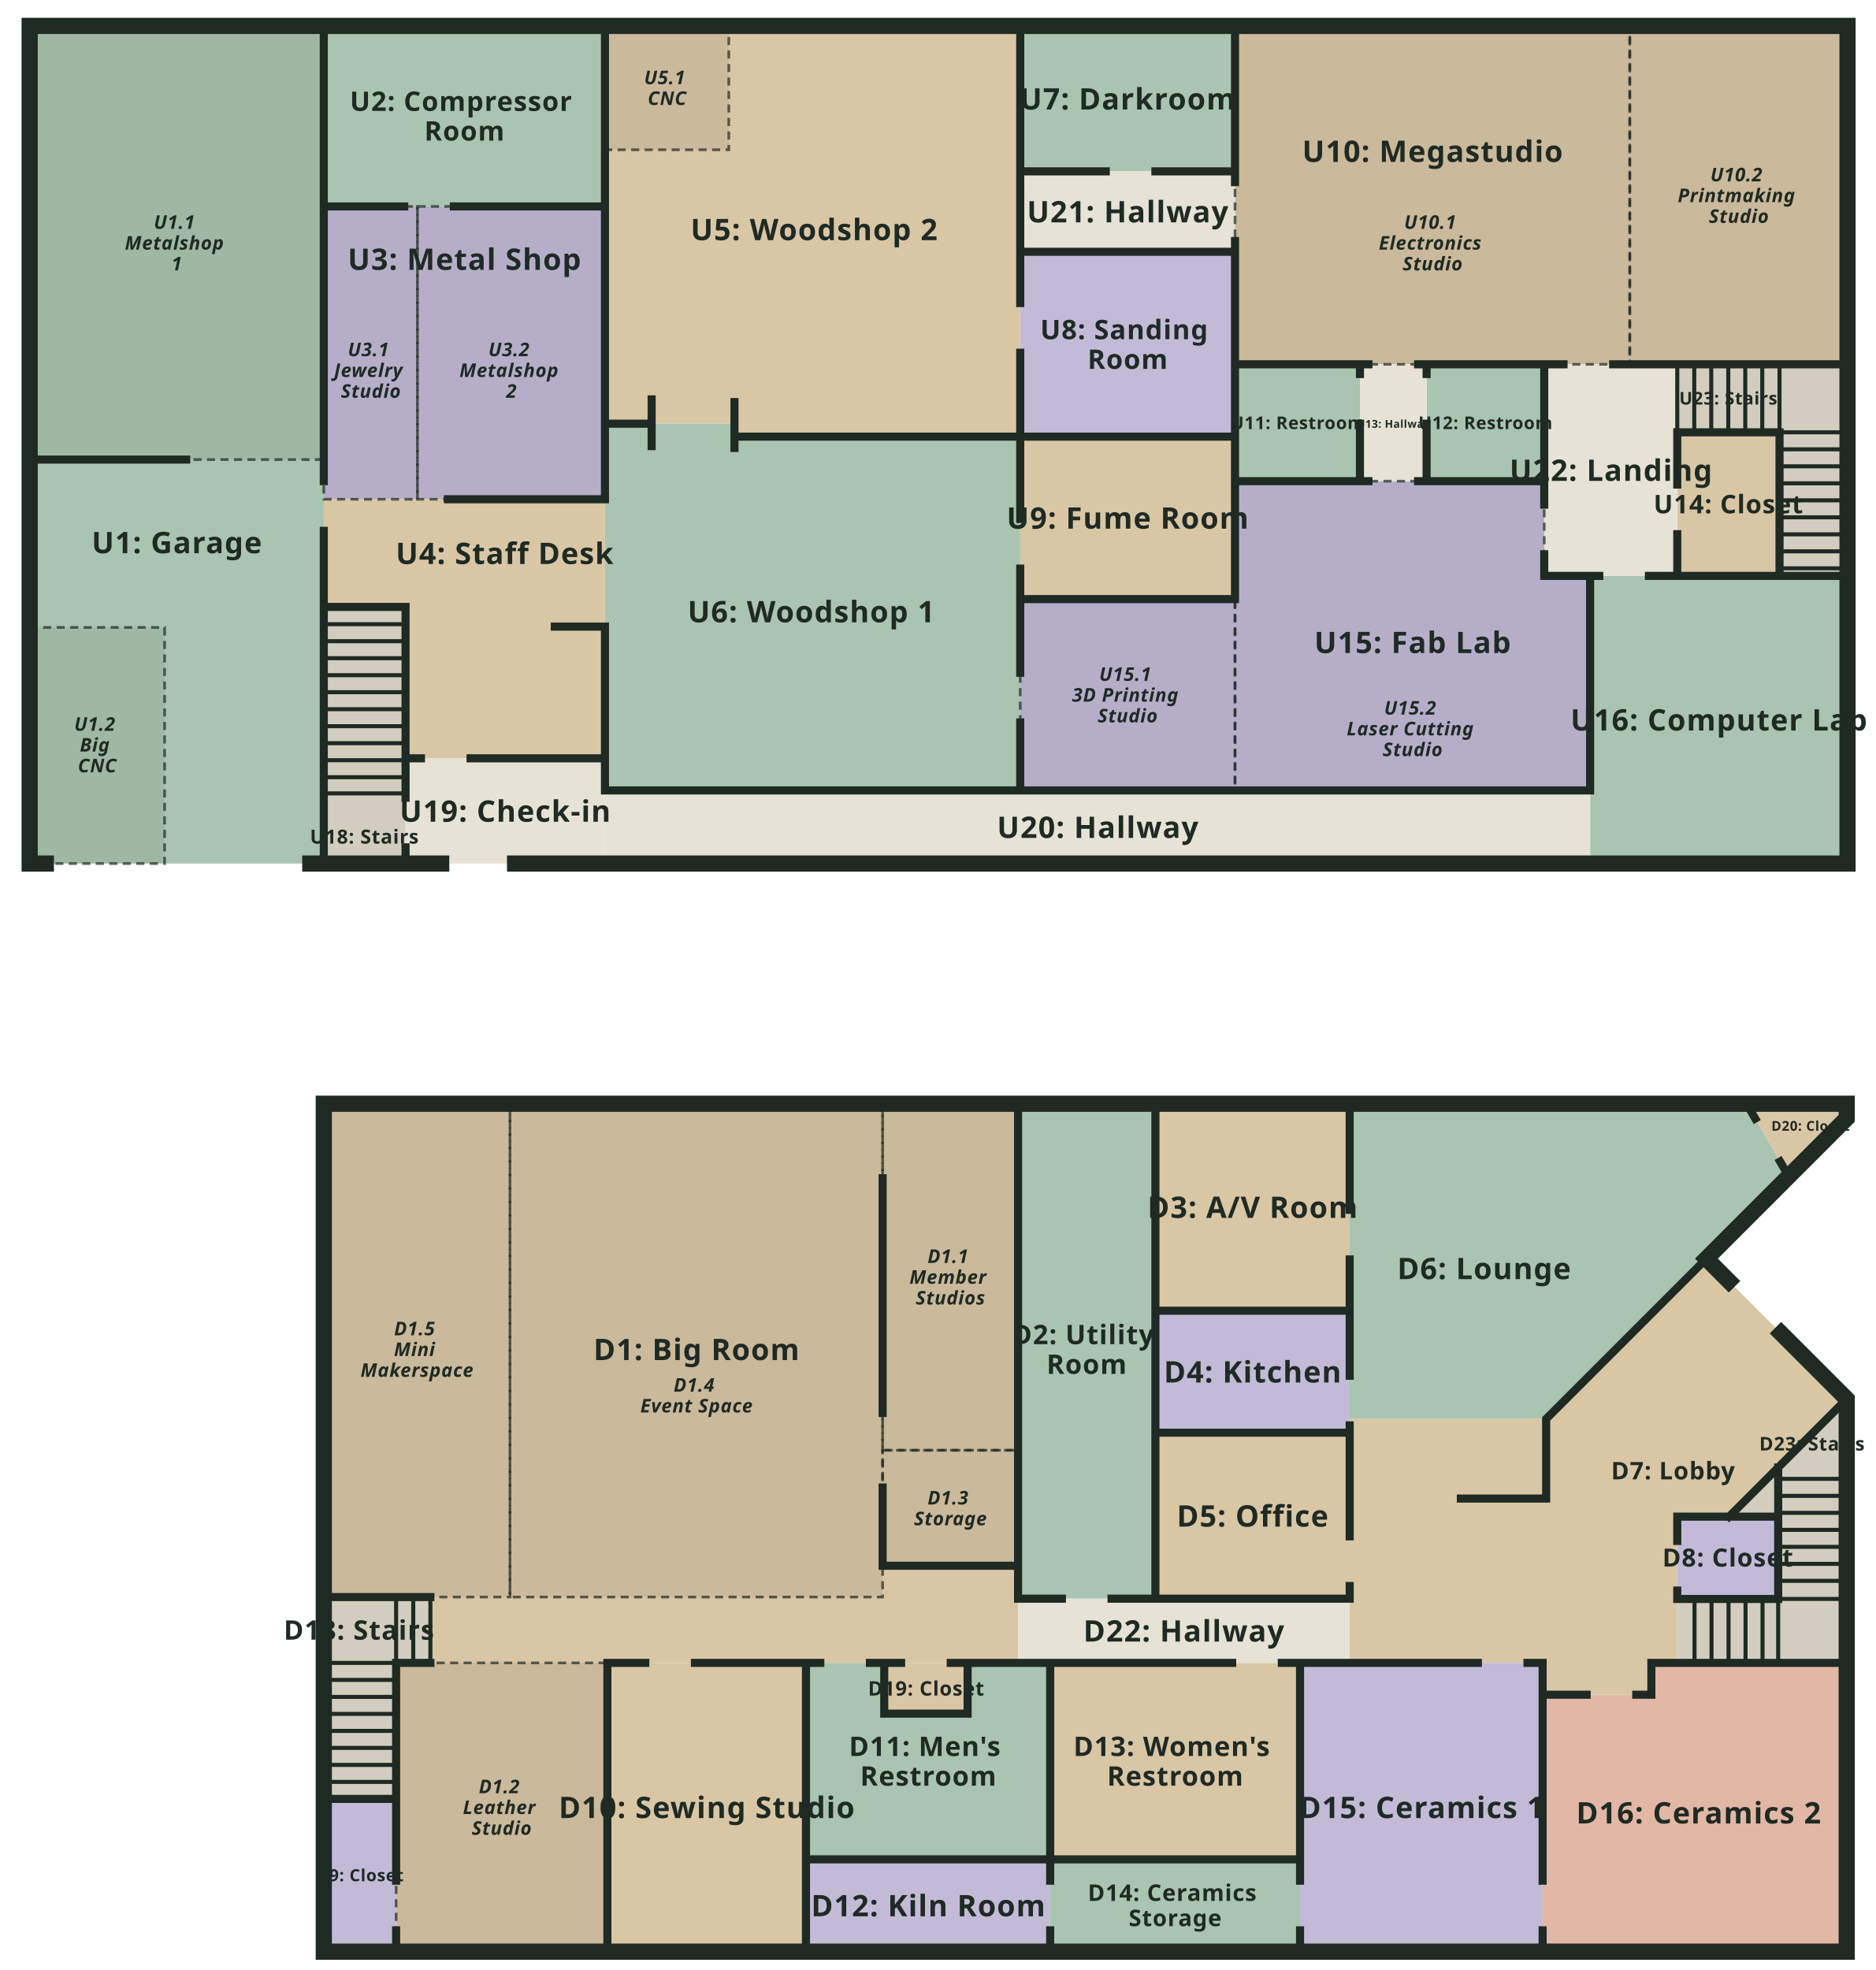
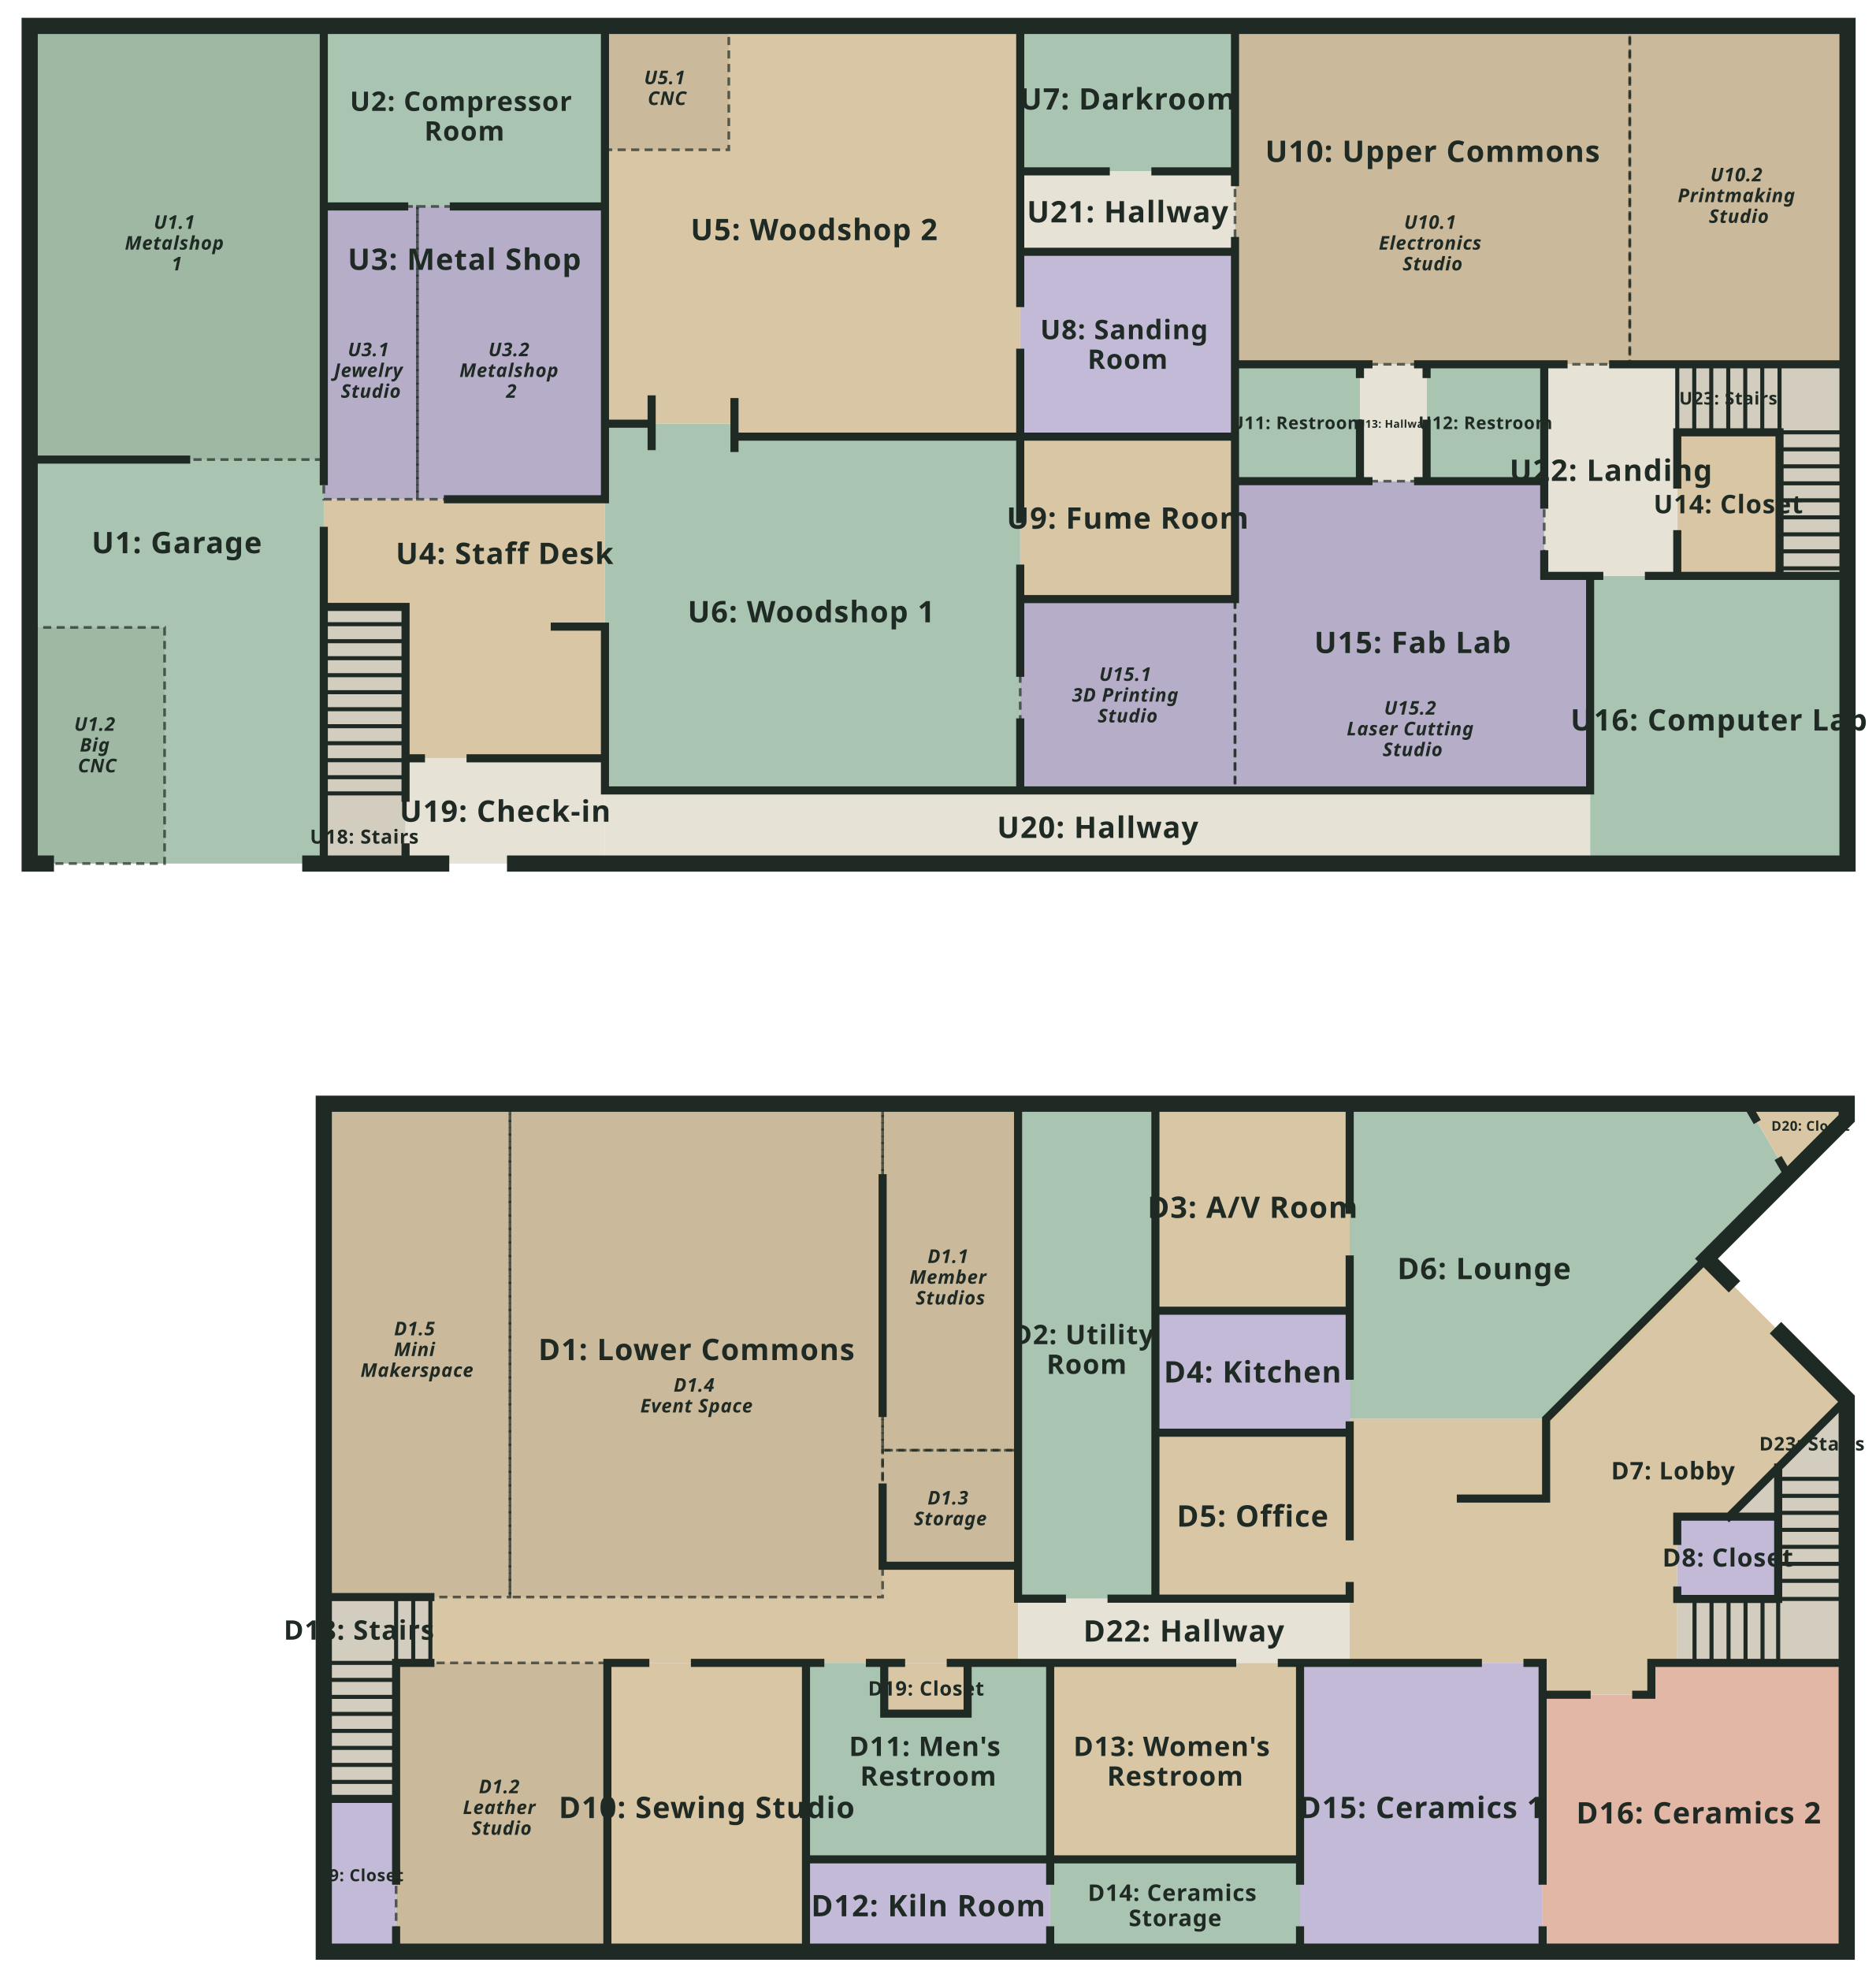
<svg xmlns="http://www.w3.org/2000/svg" viewBox="170 20 695 730">
  <g id="upstairs">
    <g id="up-rooms" stroke="none" fill-rule="evenodd">
      <path id="room-U1" fill="#a9c4b0" d="M181 29.6 L290 29.6 L290 340 L181 340 Z" />
      <path id="room-U2" fill="#a9c4b0" d="M290 29.6 L394.2 29.6 L394.2 96.5 L290 96.5 Z" />
      <path id="room-U3" fill="#c3bad8" d="M290 96.5 L394.2 96.5 L394.2 205 L290 205 Z" />
      <path id="room-U4" fill="#d9c6a5" d="M290 205 L394.2 205 L394.2 301 L320.3 301 L320.3 244.9 L290 244.9 Z" />
      <path id="room-U5" fill="#d9c6a5" d="M394.2 29.6 L548.1 29.6 L548.1 181.8 L442.2 181.8 L442.2 177 L394.2 177 Z" />
      <path id="room-U6" fill="#a9c4b0" d="M394.2 177 L442.2 177 L442.2 181.8 L548.1 181.8 L548.1 312.9 L394.2 312.9 Z" />
      <path id="room-U7" fill="#a9c4b0" d="M548.1 29.6 L627.7 29.6 L627.7 83.5 L548.1 83.5 Z" />
      <path id="room-U8" fill="#c3bad8" d="M548.1 113.3 L627.7 113.3 L627.7 181.8 L548.1 181.8 Z" />
      <path id="room-U9" fill="#d9c6a5" d="M548.1 181.8 L627.7 181.8 L627.7 242 L548.1 242 Z" />
      <path id="room-U15" fill="#c3bad8" d="M627.7 198.3 L742.3 198.3 L742.3 233.4 L759.3 233.4 L759.3 312.9 L548.1 312.9 L548.1 242 L627.7 242 Z" />
      <path id="room-U10" fill="#d9c6a5" d="M627.7 29.6 L854.7 29.6 L854.7 155 L627.7 155 Z" />
      <path id="room-U11" fill="#a9c4b0" d="M627.7 155 L674 155 L674 198.3 L627.7 198.3 Z" />
      <path id="room-U12" fill="#a9c4b0" d="M698.7 155 L742.3 155 L742.3 198.3 L698.7 198.3 Z" />
      <path id="room-U14" fill="#d9c6a5" d="M791.6 180.2 L829.5 180.2 L829.5 233.4 L791.6 233.4 Z" />
      <path id="room-U16" fill="#a9c4b0" d="M759.3 233.4 L854.7 233.4 L854.7 340 L759.3 340 Z" />
      <path id="room-U18" fill="#d2cdbf" d="M290 244.9 L320.3 244.9 L320.3 340 L290 340 Z" />
      <path id="room-U19" fill="#e6e2d6" d="M320.3 301 L394.2 301 L394.2 340 L320.3 340 Z" />
      <path id="room-U20" fill="#e6e2d6" d="M394.2 312.9 L759.3 312.9 L759.3 340 L394.2 340 Z" />
      <path id="room-U21" fill="#e6e2d6" d="M548.1 83.5 L627.7 83.5 L627.7 113.3 L548.1 113.3 Z" />
      <path id="room-U13" fill="#e6e2d6" d="M674 155 L698.7 155 L698.7 198.3 L674 198.3 Z" />
      <path id="room-U22" fill="#e6e2d6" d="M742.3 155 L791.6 155 L791.6 233.4 L742.3 233.4 Z" />
      <path id="room-U23" fill="#d2cdbf" d="M791.6 155 L854.7 155 L854.7 233.4 L829.5 233.4 L829.5 180.2 L791.6 180.2 Z" />
    </g>
    <g id="up-zones" fill="#1f2a24" fill-opacity="0.08" stroke="#1f2a24" stroke-width="1" stroke-dasharray="3 2" stroke-opacity="0.7">
      <path id="zone-U1.1" data-room="U1" d="M181 29.6 L290 29.6 L290 190.3 L181 190.3 Z" />
      <path id="zone-U1.2" data-room="U1" d="M181 252.5 L231 252.5 L231 340 L181 340 Z" />
      <path id="zone-U5.1" data-room="U5" d="M394.2 29.6 L440.1 29.6 L440.1 75.5 L394.2 75.5 Z" />
      <path id="zone-U10.1" data-room="U10" d="M627.7 29.6 L774 29.6 L774 155 L627.7 155 Z" />
      <path id="zone-U10.2" data-room="U10" d="M774 29.6 L854.7 29.6 L854.7 155 L774 155 Z" />
      <path id="zone-U15.1" data-room="U15" d="M548.1 242 L627.7 242 L627.7 312.9 L548.1 312.9 Z" />
      <path id="zone-U15.2" data-room="U15" d="M627.7 198.3 L742.3 198.3 L742.3 233.4 L759.3 233.4 L759.3 312.9 L627.7 312.9 Z" />
      <path id="zone-U3.1" data-room="U3" d="M290 96.5 L324.7 96.5 L324.7 205 L290 205 Z" />
      <path id="zone-U3.2" data-room="U3" d="M324.7 96.5 L394.2 96.5 L394.2 205 L324.7 205 Z" />
    </g>
    <g id="up-walls" fill="none" stroke="#1f2a24" stroke-linecap="square">
      <path id="up-exterior" stroke-width="6" d="M333.5 340 H285 M187 340 H181 V29.6 H854.7 V340 H360.9" />
      <path id="up-interior" stroke-width="3" d="M181 190.3 H239 M290 29.6 V198.3 M290 216.7 V340 M290 244.9 H320.3 V315.6 M320.3 334 V340 M290 96.5 H319.8 M338.2 96.5 H394.2 M394.2 29.6 V205 H336 M375.6 252.2 H394.2 V312.9 M320.3 301 H326 M344.4 301 H394.2 M394.2 312.9 H759.3 M442.2 181.8 H627.7 M442.2 169 V186 M394.2 177 H411.5 M411.5 168 V185.3 M548.1 29.6 V132.3 M548.1 150.7 V212.3 M548.1 230.7 V269.3 M548.1 287.7 V312.9 M548.1 83.5 H579.8 M598.2 83.5 H627.7 M627.7 29.6 V87.5 M627.7 109.3 V242 M548.1 113.3 H627.7 M548.1 242 H627.7 M627.7 155 H677.15 M627.7 198.3 H677.15 M674 155 V158.6 M674 177 V198.3 M695.55 155 H749.45 M742.3 155 V207 M695.55 198.3 H742.3 M698.7 155 V158.6 M698.7 177 V198.3 M742.3 225.4 V233.4 H762.7 M759.3 233.4 V312.9 M767.85 155 H854.7 M791.6 180.2 V199.55 M791.6 217.95 V233.4 M791.6 180.2 H829.5 V233.4 M781.1 233.4 H854.7" />
      <path id="up-stairs" stroke-width="1.5" d="M290 245 H320.3 V314 H290 Z M290 251.3 H320.3 M290 257.6 H320.3 M290 263.9 H320.3 M290 270.2 H320.3 M290 276.5 H320.3 M290 282.8 H320.3 M290 289.1 H320.3 M290 295.4 H320.3 M290 301.7 H320.3 M290 308 H320.3 M791.6 155 H829.5 V180.2 H791.6 Z M797.9 155 V180.2 M804.2 155 V180.2 M810.5 155 V180.2 M816.8 155 V180.2 M823.1 155 V180.2 M829.5 180.2 H854.7 V233.4 H829.5 Z M829.5 186.5 H854.7 M829.5 192.8 H854.7 M829.5 199.1 H854.7 M829.5 205.4 H854.7 M829.5 211.7 H854.7 M829.5 218 H854.7 M829.5 224.3 H854.7 M829.5 230.6 H854.7" />
    </g>
    <g id="up-room-labels" stroke="none" fill="#1f2a24" font-family="'Archivo Narrow', sans-serif" font-weight="600" text-anchor="middle" letter-spacing="0.03em" style="text-transform:uppercase">
      <text id="label-U1" x="235.5" y="225" font-size="11">
        <tspan x="235.5" dy="0">U1: Garage</tspan>
      </text>
      <text id="label-U2" x="342.1" y="61.1" font-size="10">
        <tspan x="342.1" dy="0">U2: Compressor</tspan>
        <tspan x="342.1" dy="11.00">Room</tspan>
      </text>
      <text id="label-U3" x="342.1" y="120" font-size="11">
        <tspan x="342.1" dy="0">U3: Metal Shop</tspan>
      </text>
      <text id="label-U4" x="357" y="229.0" font-size="11">
        <tspan x="357" dy="0">U4: Staff Desk</tspan>
      </text>
      <text id="label-U5" x="471.7" y="109.0" font-size="11">
        <tspan x="471.7" dy="0">U5: Woodshop 2</tspan>
      </text>
      <text id="label-U6" x="470.6" y="250.6" font-size="11">
        <tspan x="470.6" dy="0">U6: Woodshop 1</tspan>
      </text>
      <text id="label-U7" x="587.9" y="60.6" font-size="11">
        <tspan x="587.9" dy="0">U7: Darkroom</tspan>
      </text>
      <text id="label-U8" x="587.9" y="145.7" font-size="10">
        <tspan x="587.9" dy="0">U8: Sanding</tspan>
        <tspan x="587.9" dy="11.00">Room</tspan>
      </text>
      <text id="label-U9" x="587.9" y="215.9" font-size="11">
        <tspan x="587.9" dy="0">U9: Fume Room</tspan>
      </text>
      <text id="label-U15" x="693.5" y="262" font-size="11">
        <tspan x="693.5" dy="0">U15: Fab Lab</tspan>
      </text>
      <text id="label-U10" x="700.9" y="80" font-size="11">
-         <tspan x="700.9" dy="0">U10: Megastudio</tspan>
+         <tspan x="700.9" dy="0">U10: Upper Commons</tspan>
      </text>
      <text id="label-U11" x="650.9" y="179.0" font-size="6.5">
        <tspan x="650.9" dy="0">U11: Restroom</tspan>
      </text>
      <text id="label-U12" x="720.5" y="179.0" font-size="6.5">
        <tspan x="720.5" dy="0">U12: Restroom</tspan>
      </text>
      <text id="label-U14" x="810.5" y="210.2" font-size="9.5">
        <tspan x="810.5" dy="0">U14: Closet</tspan>
      </text>
      <text id="label-U16" x="807" y="290.7" font-size="11">
        <tspan x="807" dy="0">U16: Computer Lab</tspan>
      </text>
      <text id="label-U18" x="305" y="332.6" font-size="7.2">
        <tspan x="305" dy="0">U18: Stairs</tspan>
      </text>
      <text id="label-U19" x="357.2" y="324.5" font-size="11">
        <tspan x="357.2" dy="0">U19: Check-in</tspan>
      </text>
      <text id="label-U20" x="576.8" y="330.5" font-size="11">
        <tspan x="576.8" dy="0">U20: Hallway</tspan>
      </text>
      <text id="label-U21" x="587.9" y="102.4" font-size="11">
        <tspan x="587.9" dy="0">U21: Hallway</tspan>
      </text>
      <text id="label-U22" x="767" y="198.2" font-size="11">
        <tspan x="767" dy="0">U22: Landing</tspan>
      </text>
      <text id="label-U23" x="810.5" y="169.9" font-size="6.5">
        <tspan x="810.5" dy="0">U23: Stairs</tspan>
      </text>
      <text id="label-U13" x="686.4" y="178.5" font-size="4">
        <tspan x="686.4" dy="0">U13: Hallway</tspan>
      </text>
    </g>
    <g id="up-zone-labels" stroke="none" fill="#1f2a24" font-family="'Archivo Narrow', sans-serif" font-weight="600" font-style="italic" text-anchor="middle" letter-spacing="0.03em" style="text-transform:uppercase">
      <text id="zlabel-U1.1" x="235.5" y="104.8" font-size="7">
        <tspan x="235.5" dy="0">U1.1</tspan>
        <tspan x="235.5" dy="7.70">Metalshop</tspan>
        <tspan x="235.5" dy="7.70">1</tspan>
      </text>
      <text id="zlabel-U1.2" x="206" y="290.8" font-size="7">
        <tspan x="206" dy="0">U1.2</tspan>
        <tspan x="206" dy="7.7">Big</tspan>
        <tspan x="206" dy="7.7">CNC</tspan>
      </text>
      <text id="zlabel-U5.1" x="417.2" y="51.2" font-size="7">
        <tspan x="417.2" dy="0">U5.1</tspan>
        <tspan x="417.2" dy="7.7">CNC</tspan>
      </text>
      <text id="zlabel-U10.1" x="700.9" y="104.8" font-size="7">
        <tspan x="700.9" dy="0">U10.1</tspan>
        <tspan x="700.9" dy="7.7">Electronics</tspan>
        <tspan x="700.9" dy="7.7">Studio</tspan>
      </text>
      <text id="zlabel-U10.2" x="814.4" y="87.2" font-size="7">
        <tspan x="814.4" dy="0">U10.2</tspan>
        <tspan x="814.4" dy="7.7">Printmaking</tspan>
        <tspan x="814.4" dy="7.7">Studio</tspan>
      </text>
      <text id="zlabel-U15.1" x="587.9" y="272.3" font-size="7">
        <tspan x="587.9" dy="0">U15.1</tspan>
        <tspan x="587.9" dy="7.7">3D Printing</tspan>
        <tspan x="587.9" dy="7.7">Studio</tspan>
      </text>
      <text id="zlabel-U15.2" x="693.5" y="284.8" font-size="7">
        <tspan x="693.5" dy="0">U15.2</tspan>
        <tspan x="693.5" dy="7.7">Laser Cutting</tspan>
        <tspan x="693.5" dy="7.7">Studio</tspan>
      </text>
      <text id="zlabel-U3.1" x="307.4" y="152" font-size="7">
        <tspan x="307.4" dy="0">U3.1</tspan>
        <tspan x="307.4" dy="7.70">Jewelry</tspan>
        <tspan x="307.4" dy="7.70">Studio</tspan>
      </text>
      <text id="zlabel-U3.2" x="359.5" y="152" font-size="7">
        <tspan x="359.5" dy="0">U3.2</tspan>
        <tspan x="359.5" dy="7.70">Metalshop</tspan>
        <tspan x="359.5" dy="7.70">2</tspan>
      </text>
    </g>
  </g>
  <g id="downstairs" transform="translate(0 50)">
    <g id="down-rooms" stroke="none" fill-rule="evenodd">
      <path id="room-D1" fill="#d9c6a5" d="M290 379 L547.3 379 L547.3 586.2 L395.1 586.2 L395.1 693.2 L316.8 693.2 L316.8 586.2 L329.5 586.2 L329.5 562.4 L290 562.4 Z" />
      <path id="room-D2" fill="#a9c4b0" d="M547.3 379 L598.2 379 L598.2 562.4 L547.3 562.4 Z" />
      <path id="room-D3" fill="#d9c6a5" d="M598.2 379 L670.2 379 L670.2 455.7 L598.2 455.7 Z" />
      <path id="room-D4" fill="#c3bad8" d="M598.2 455.7 L670.2 455.7 L670.2 500.9 L598.2 500.9 Z" />
      <path id="room-D5" fill="#d9c6a5" d="M598.2 500.9 L670.2 500.9 L670.2 562.4 L598.2 562.4 Z" />
      <path id="room-D6" fill="#a9c4b0" d="M670.2 379 L817.3 379 L832.9 405.9 L802.4 436.4 L743 495.8 L670.2 495.8 Z" />
      <path id="room-D7" fill="#d9c6a5" d="M802.4 436.4 L854.4 488.4 L810.8 532 L791.6 532 L791.6 586.2 L782 586.2 L782 598 L741.7 598 L741.7 586.2 L670.2 586.2 L670.2 495.8 L743 495.8 Z" />
      <path id="room-D20" fill="#d9c6a5" d="M817.3 379 L854.4 379 L854.4 384.4 L832.9 405.9 Z" />
      <path id="room-D8" fill="#c3bad8" d="M791.6 532 L829 532 L829 562.5 L791.6 562.5 Z" />
      <path id="room-D9" fill="#c3bad8" d="M290 636.6 L316.8 636.6 L316.8 693.2 L290 693.2 Z" />
      <path id="room-D10" fill="#d9c6a5" d="M395.1 586.2 L468.7 586.2 L468.7 693.2 L395.1 693.2 Z" />
      <path id="room-D11" fill="#a9c4b0" d="M468.7 586.2 L497.7 586.2 L497.7 605 L528.6 605 L528.6 586.2 L559.2 586.2 L559.2 659 L468.7 659 Z" />
      <path id="room-D19" fill="#d9c6a5" d="M497.7 586.2 L528.6 586.2 L528.6 605 L497.7 605 Z" />
      <path id="room-D12" fill="#c3bad8" d="M468.7 659 L559.2 659 L559.2 693.2 L468.7 693.2 Z" />
      <path id="room-D13" fill="#d9c6a5" d="M559.2 586.2 L651.8 586.2 L651.8 659 L559.2 659 Z" />
      <path id="room-D14" fill="#a9c4b0" d="M559.2 659 L651.8 659 L651.8 693.2 L559.2 693.2 Z" />
      <path id="room-D15" fill="#c3bad8" d="M651.8 586.2 L741.7 586.2 L741.7 693.2 L651.8 693.2 Z" />
      <path id="room-D16" fill="#e2b7a6" d="M741.7 598 L782 598 L782 586.2 L854.4 586.2 L854.4 693.2 L741.7 693.2 Z" />
      <path id="room-D18" fill="#d2cdbf" d="M290 561.8 L329.5 561.8 L329.5 586.2 L316.8 586.2 L316.8 636.6 L290 636.6 Z" />
      <path id="room-D22" fill="#e6e2d6" d="M547.3 562.4 L670.2 562.4 L670.2 586.2 L547.3 586.2 Z" />
      <path id="room-D23" fill="#d2cdbf" d="M810.8 532 L854.4 488.4 L854.4 586.2 L791.6 586.2 L791.6 562.5 L829 562.5 L829 532 Z" />
    </g>
    <g id="down-zones" fill="#1f2a24" fill-opacity="0.08" stroke="#1f2a24" stroke-width="1" stroke-dasharray="3 2" stroke-opacity="0.7">
      <path id="zone-D1.1" data-room="D1" d="M497.1 379 L547.3 379 L547.3 507.4 L497.1 507.4 Z" />
      <path id="zone-D1.3" data-room="D1" d="M497.1 507.4 L547.3 507.4 L547.3 550.2 L497.1 550.2 Z" />
      <path id="zone-D1.2" data-room="D1" d="M316.8 586.2 L395.1 586.2 L395.1 693.2 L316.8 693.2 Z" />
      <path id="zone-D1.4" data-room="D1" d="M359 379 L497.1 379 L497.1 561.8 L359 561.8 Z" />
      <path id="zone-D1.5" data-room="D1" d="M290 379 L359 379 L359 561.8 L290 561.8 Z" />
    </g>
    <g id="down-walls" fill="none" stroke="#1f2a24" stroke-linecap="square">
      <path id="down-exterior" stroke-width="6" d="M290 379 H854.4 V384.4 L802.4 436.4 L810.7 444.7 M830.1 464.1 L854.4 488.4 V693.2 H290 V379" />
      <path id="down-interior" stroke-width="3" d="M547.3 379 V562.4 H563.55 M497.1 406.6 V493.6 M497.1 521.2 V550.2 H547.3 M581.95 562.4 H670.2 M598.2 379 V562.4 M598.2 455.7 H670.2 M598.2 500.9 H670.2 M670.2 379 V418.3 M670.2 436.7 V479.8 M670.2 498.2 V539.3 M670.2 557.7 V562.4 M290 561.8 H329.5 M290 636.6 H316.8 M316.8 586.2 H329.5 M395.1 586.2 H409.15 M427.55 586.2 H474 M492.4 586.2 H503.95 M497.7 586.2 V605 H528.6 V586.2 M522.35 586.2 H626.65 M645.05 586.2 H717.7 M736.1 586.2 H741.7 M741.7 598 H758 M776.4 598 H782 V586.2 H854.4 M316.8 586.2 V666.9 M316.8 685.3 V693.2 M395.1 586.2 V693.2 M468.7 586.2 V693.2 M559.2 586.2 V666.9 M559.2 685.3 V693.2 M468.7 659 H651.8 M651.8 586.2 V666.9 M651.8 685.3 V693.2 M741.7 586.2 V666.9 M741.7 685.3 V693.2 M802.4 436.4 L743 495.8 V525.3 H711.4 M817.3 379 L820.5 384.5 M829.7 400.4 L832.9 405.9 M854.4 488.4 L810.8 532 M791.6 541 V532 H827.6 M791.6 559.4 V562.5 M791.6 562.5 H829 M829 513.8 V562.5" />
      <path id="down-stairs" stroke-width="1.5" d="M290 586.2 H316.8 V636.6 H290 Z M290 592.5 H316.8 M290 598.8 H316.8 M290 605.1 H316.8 M290 611.4 H316.8 M290 617.7 H316.8 M290 624 H316.8 M290 630.3 H316.8 M316.8 561.8 H329.5 V586.2 H316.8 Z M323.15 561.8 V586.2 M829 518 H854.4 V562.5 H829 Z M829 524.3 H854.4 M829 530.6 H854.4 M829 536.9 H854.4 M829 543.2 H854.4 M829 549.5 H854.4 M829 555.8 H854.4 M798 562.5 H829 V586.2 H798 Z M804.3 562.5 V586.2 M810.6 562.5 V586.2 M816.9 562.5 V586.2 M823.2 562.5 V586.2" />
    </g>
    <g id="down-room-labels" stroke="none" fill="#1f2a24" font-family="'Archivo Narrow', sans-serif" font-weight="600" text-anchor="middle" letter-spacing="0.03em" style="text-transform:uppercase">
      <text id="label-D1" x="428.1" y="474.0" font-size="11">
-         <tspan x="428.1" dy="0">D1: Big Room</tspan>
+         <tspan x="428.1" dy="0">D1: Lower Commons</tspan>
      </text>
      <text id="label-D2" x="572.7" y="468.1" font-size="10">
        <tspan x="572.7" dy="0">D2: Utility</tspan>
        <tspan x="572.7" dy="11.00">Room</tspan>
      </text>
      <text id="label-D3" x="634.2" y="421.3" font-size="11">
        <tspan x="634.2" dy="0">D3: A/V Room</tspan>
      </text>
      <text id="label-D4" x="634.2" y="482.3" font-size="11">
        <tspan x="634.2" dy="0">D4: Kitchen</tspan>
      </text>
      <text id="label-D5" x="634.2" y="535.7" font-size="11">
        <tspan x="634.2" dy="0">D5: Office</tspan>
      </text>
      <text id="label-D6" x="720" y="444.0" font-size="11">
        <tspan x="720" dy="0">D6: Lounge</tspan>
      </text>
      <text id="label-D8" x="810.3" y="550.5" font-size="9.3">
        <tspan x="810.3" dy="0">D8: Closet</tspan>
      </text>
      <text id="label-D9" x="303.4" y="667.1" font-size="6.2">
        <tspan x="303.4" dy="0">D9: Closet</tspan>
      </text>
      <text id="label-D10" x="431.9" y="643.7" font-size="11">
        <tspan x="431.9" dy="0">D10: Sewing Studio</tspan>
      </text>
      <text id="label-D11" x="514" y="620.7" font-size="10">
        <tspan x="514" dy="0">D11: Men's</tspan>
        <tspan x="514" dy="11.00">Restroom</tspan>
      </text>
      <text id="label-D19" x="513.2" y="598.3" font-size="7.4">
        <tspan x="513.2" dy="0">D19: Closet</tspan>
      </text>
      <text id="label-D12" x="514" y="680.1" font-size="11">
        <tspan x="514" dy="0">D12: Kiln Room</tspan>
      </text>
      <text id="label-D13" x="605.5" y="620.7" font-size="10">
        <tspan x="605.5" dy="0">D13: Women's</tspan>
        <tspan x="605.5" dy="11.00">Restroom</tspan>
      </text>
      <text id="label-D14" x="605.5" y="674.4" font-size="8.5">
        <tspan x="605.5" dy="0">D14: Ceramics</tspan>
        <tspan x="605.5" dy="9.35">Storage</tspan>
      </text>
      <text id="label-D15" x="696.8" y="643.7" font-size="11">
        <tspan x="696.8" dy="0">D15: Ceramics 1</tspan>
      </text>
      <text id="label-D16" x="799.5" y="645.7" font-size="11">
        <tspan x="799.5" dy="0">D16: Ceramics 2</tspan>
      </text>
      <text id="label-D18" x="303" y="577.6" font-size="10">
        <tspan x="303" dy="0">D18: Stairs</tspan>
      </text>
      <text id="label-D22" x="608.7" y="578.3" font-size="11">
        <tspan x="608.7" dy="0">D22: Hallway</tspan>
      </text>
      <text id="label-D23" x="841.5" y="507.5" font-size="7">
        <tspan x="841.5" dy="0">D23: Stairs</tspan>
      </text>
      <text id="label-D20" x="841" y="389" font-size="5">
        <tspan x="841" dy="0">D20: Closet</tspan>
      </text>
      <text id="label-D7" x="790" y="518.2" font-size="9">
        <tspan x="790" dy="0">D7: Lobby</tspan>
      </text>
    </g>
    <g id="down-zone-labels" stroke="none" fill="#1f2a24" font-family="'Archivo Narrow', sans-serif" font-weight="600" font-style="italic" text-anchor="middle" letter-spacing="0.03em" style="text-transform:uppercase">
      <text id="zlabel-D1.1" x="522.2" y="438.0" font-size="7">
        <tspan x="522.2" dy="0">D1.1</tspan>
        <tspan x="522.2" dy="7.70">Member</tspan>
        <tspan x="522.2" dy="7.70">Studios</tspan>
      </text>
      <text id="zlabel-D1.3" x="522.2" y="527.5" font-size="7">
        <tspan x="522.2" dy="0">D1.3</tspan>
        <tspan x="522.2" dy="7.70">Storage</tspan>
      </text>
      <text id="zlabel-D1.2" x="355.9" y="634.5" font-size="7">
        <tspan x="355.9" dy="0">D1.2</tspan>
        <tspan x="355.9" dy="7.7">Leather</tspan>
        <tspan x="355.9" dy="7.7">Studio</tspan>
      </text>
      <text id="zlabel-D1.4" x="428.1" y="485.7" font-size="7">
        <tspan x="428.1" dy="0">D1.4</tspan>
        <tspan x="428.1" dy="7.7">Event Space</tspan>
      </text>
      <text id="zlabel-D1.5" x="324.5" y="464.8" font-size="7">
        <tspan x="324.5" dy="0">D1.5</tspan>
        <tspan x="324.5" dy="7.7">Mini</tspan>
        <tspan x="324.5" dy="7.7">Makerspace</tspan>
      </text>
    </g>
  </g>
</svg>
